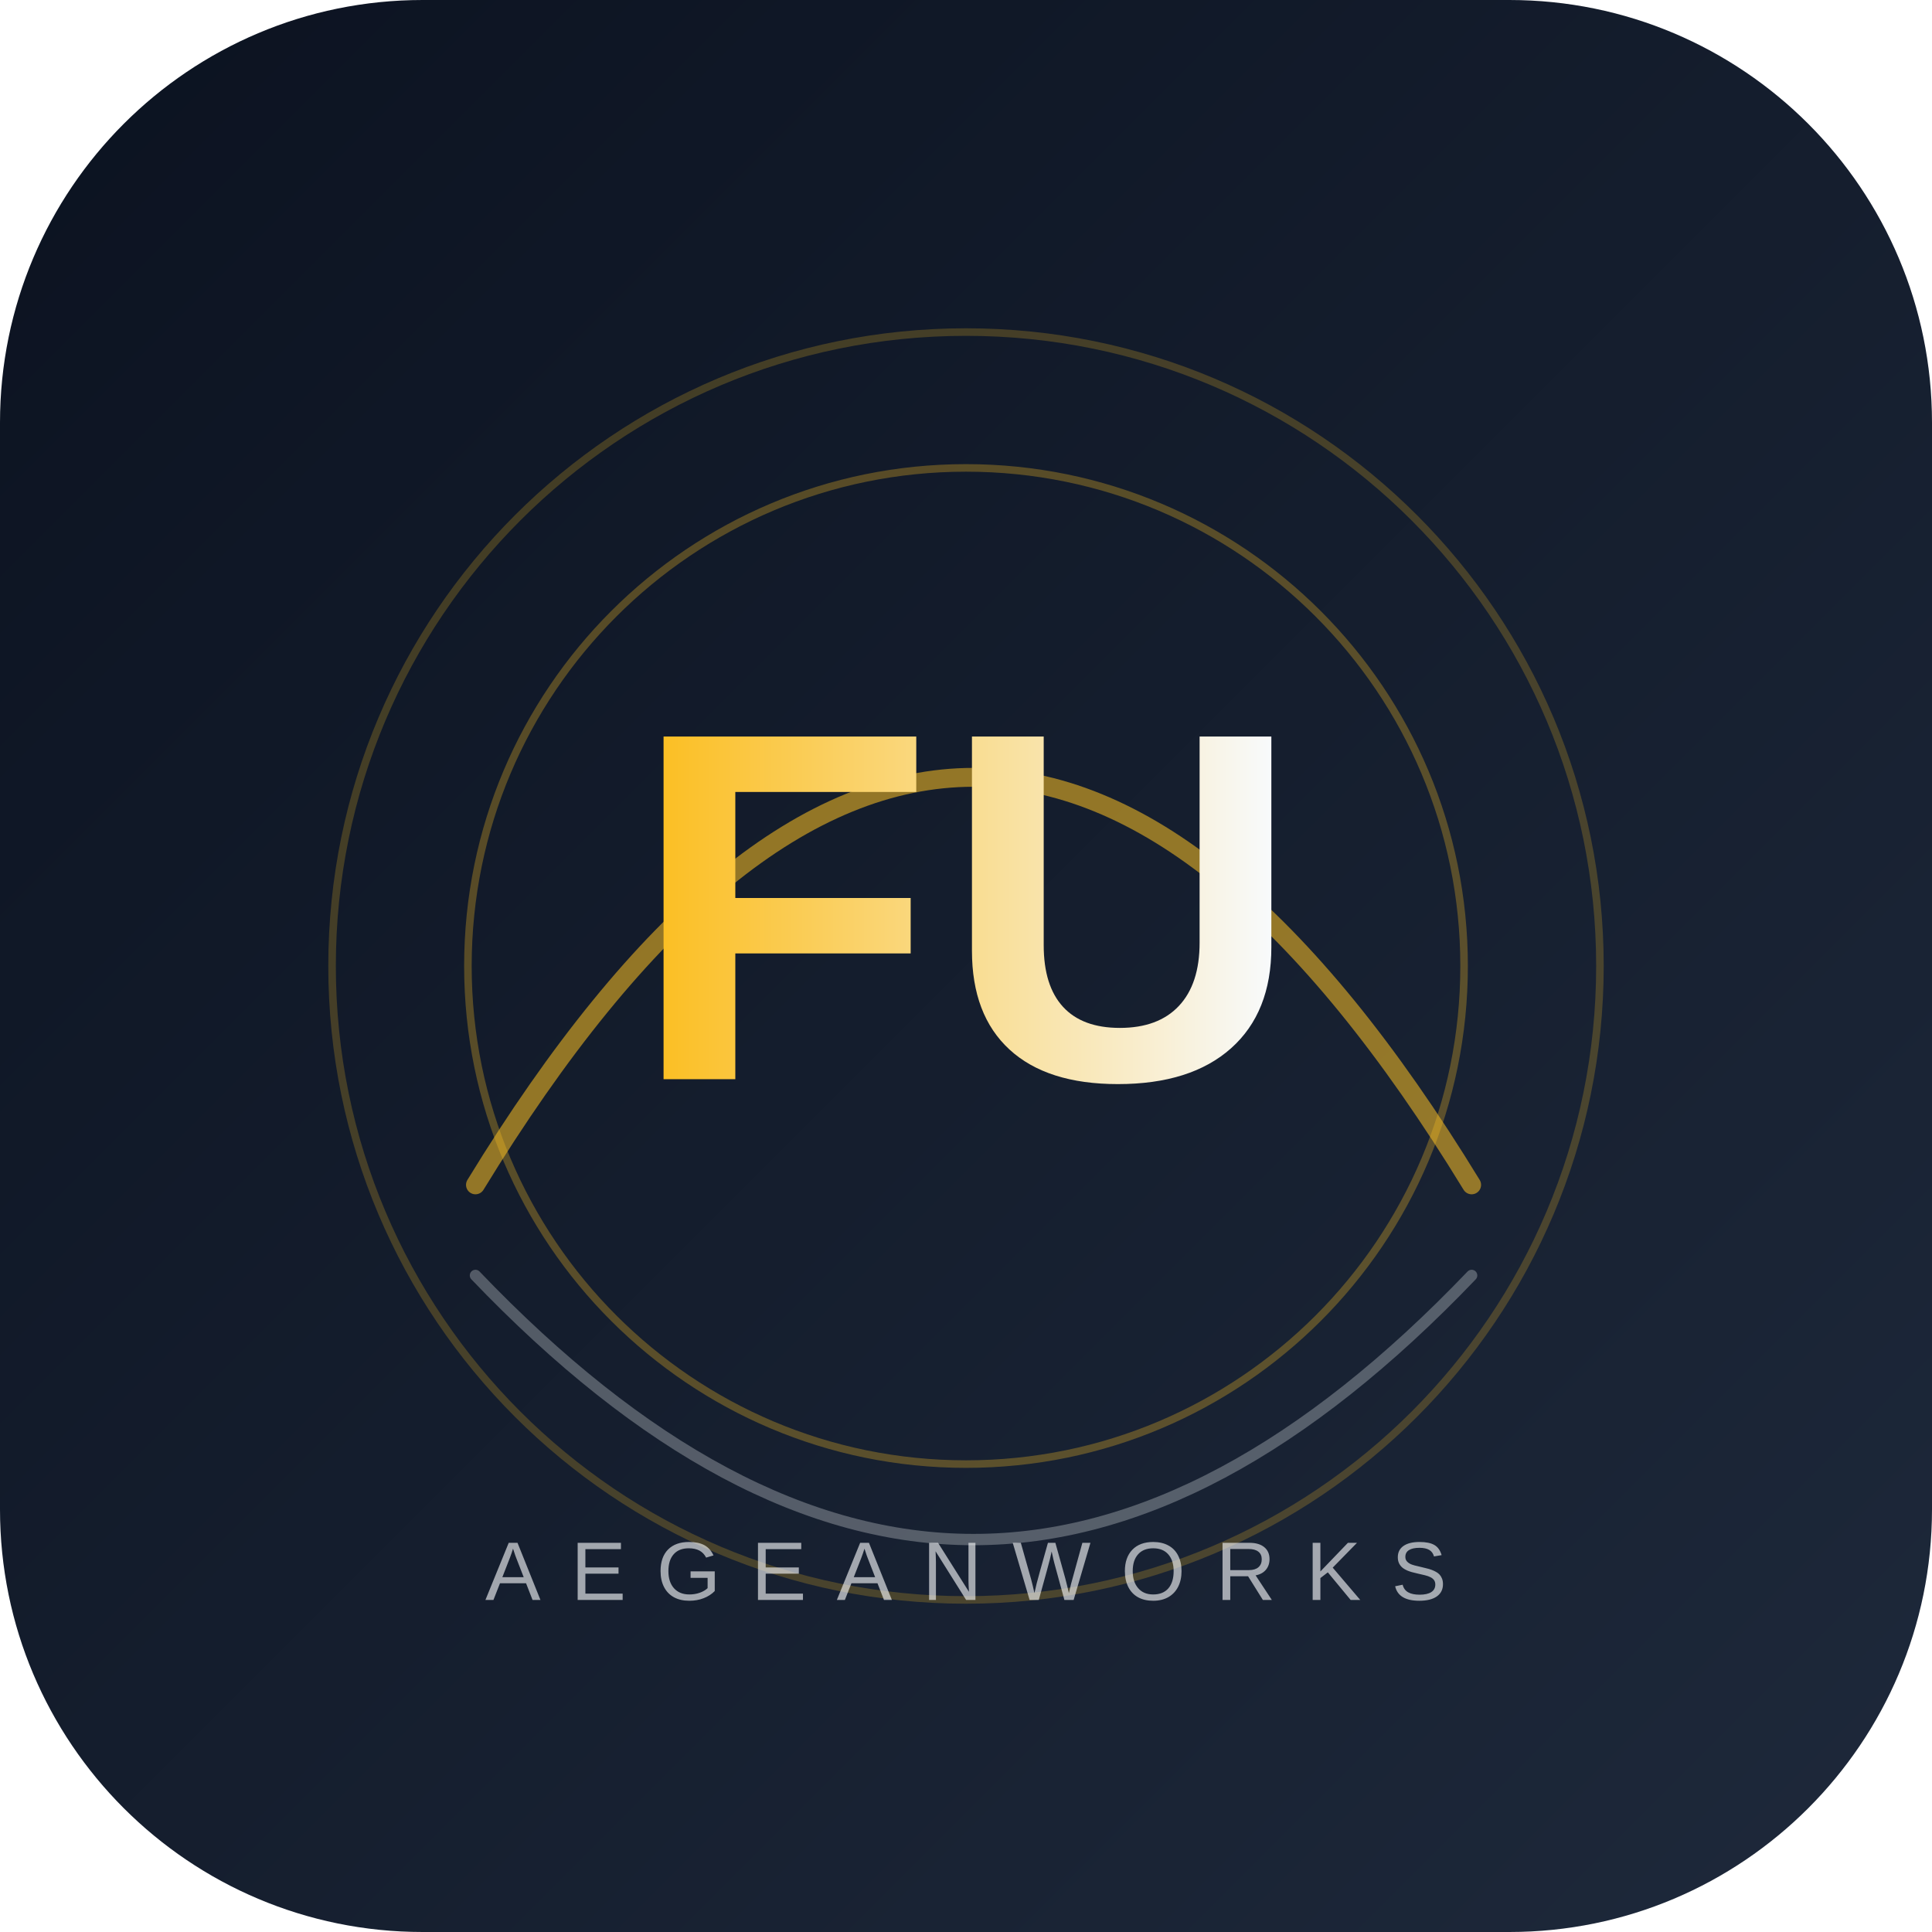
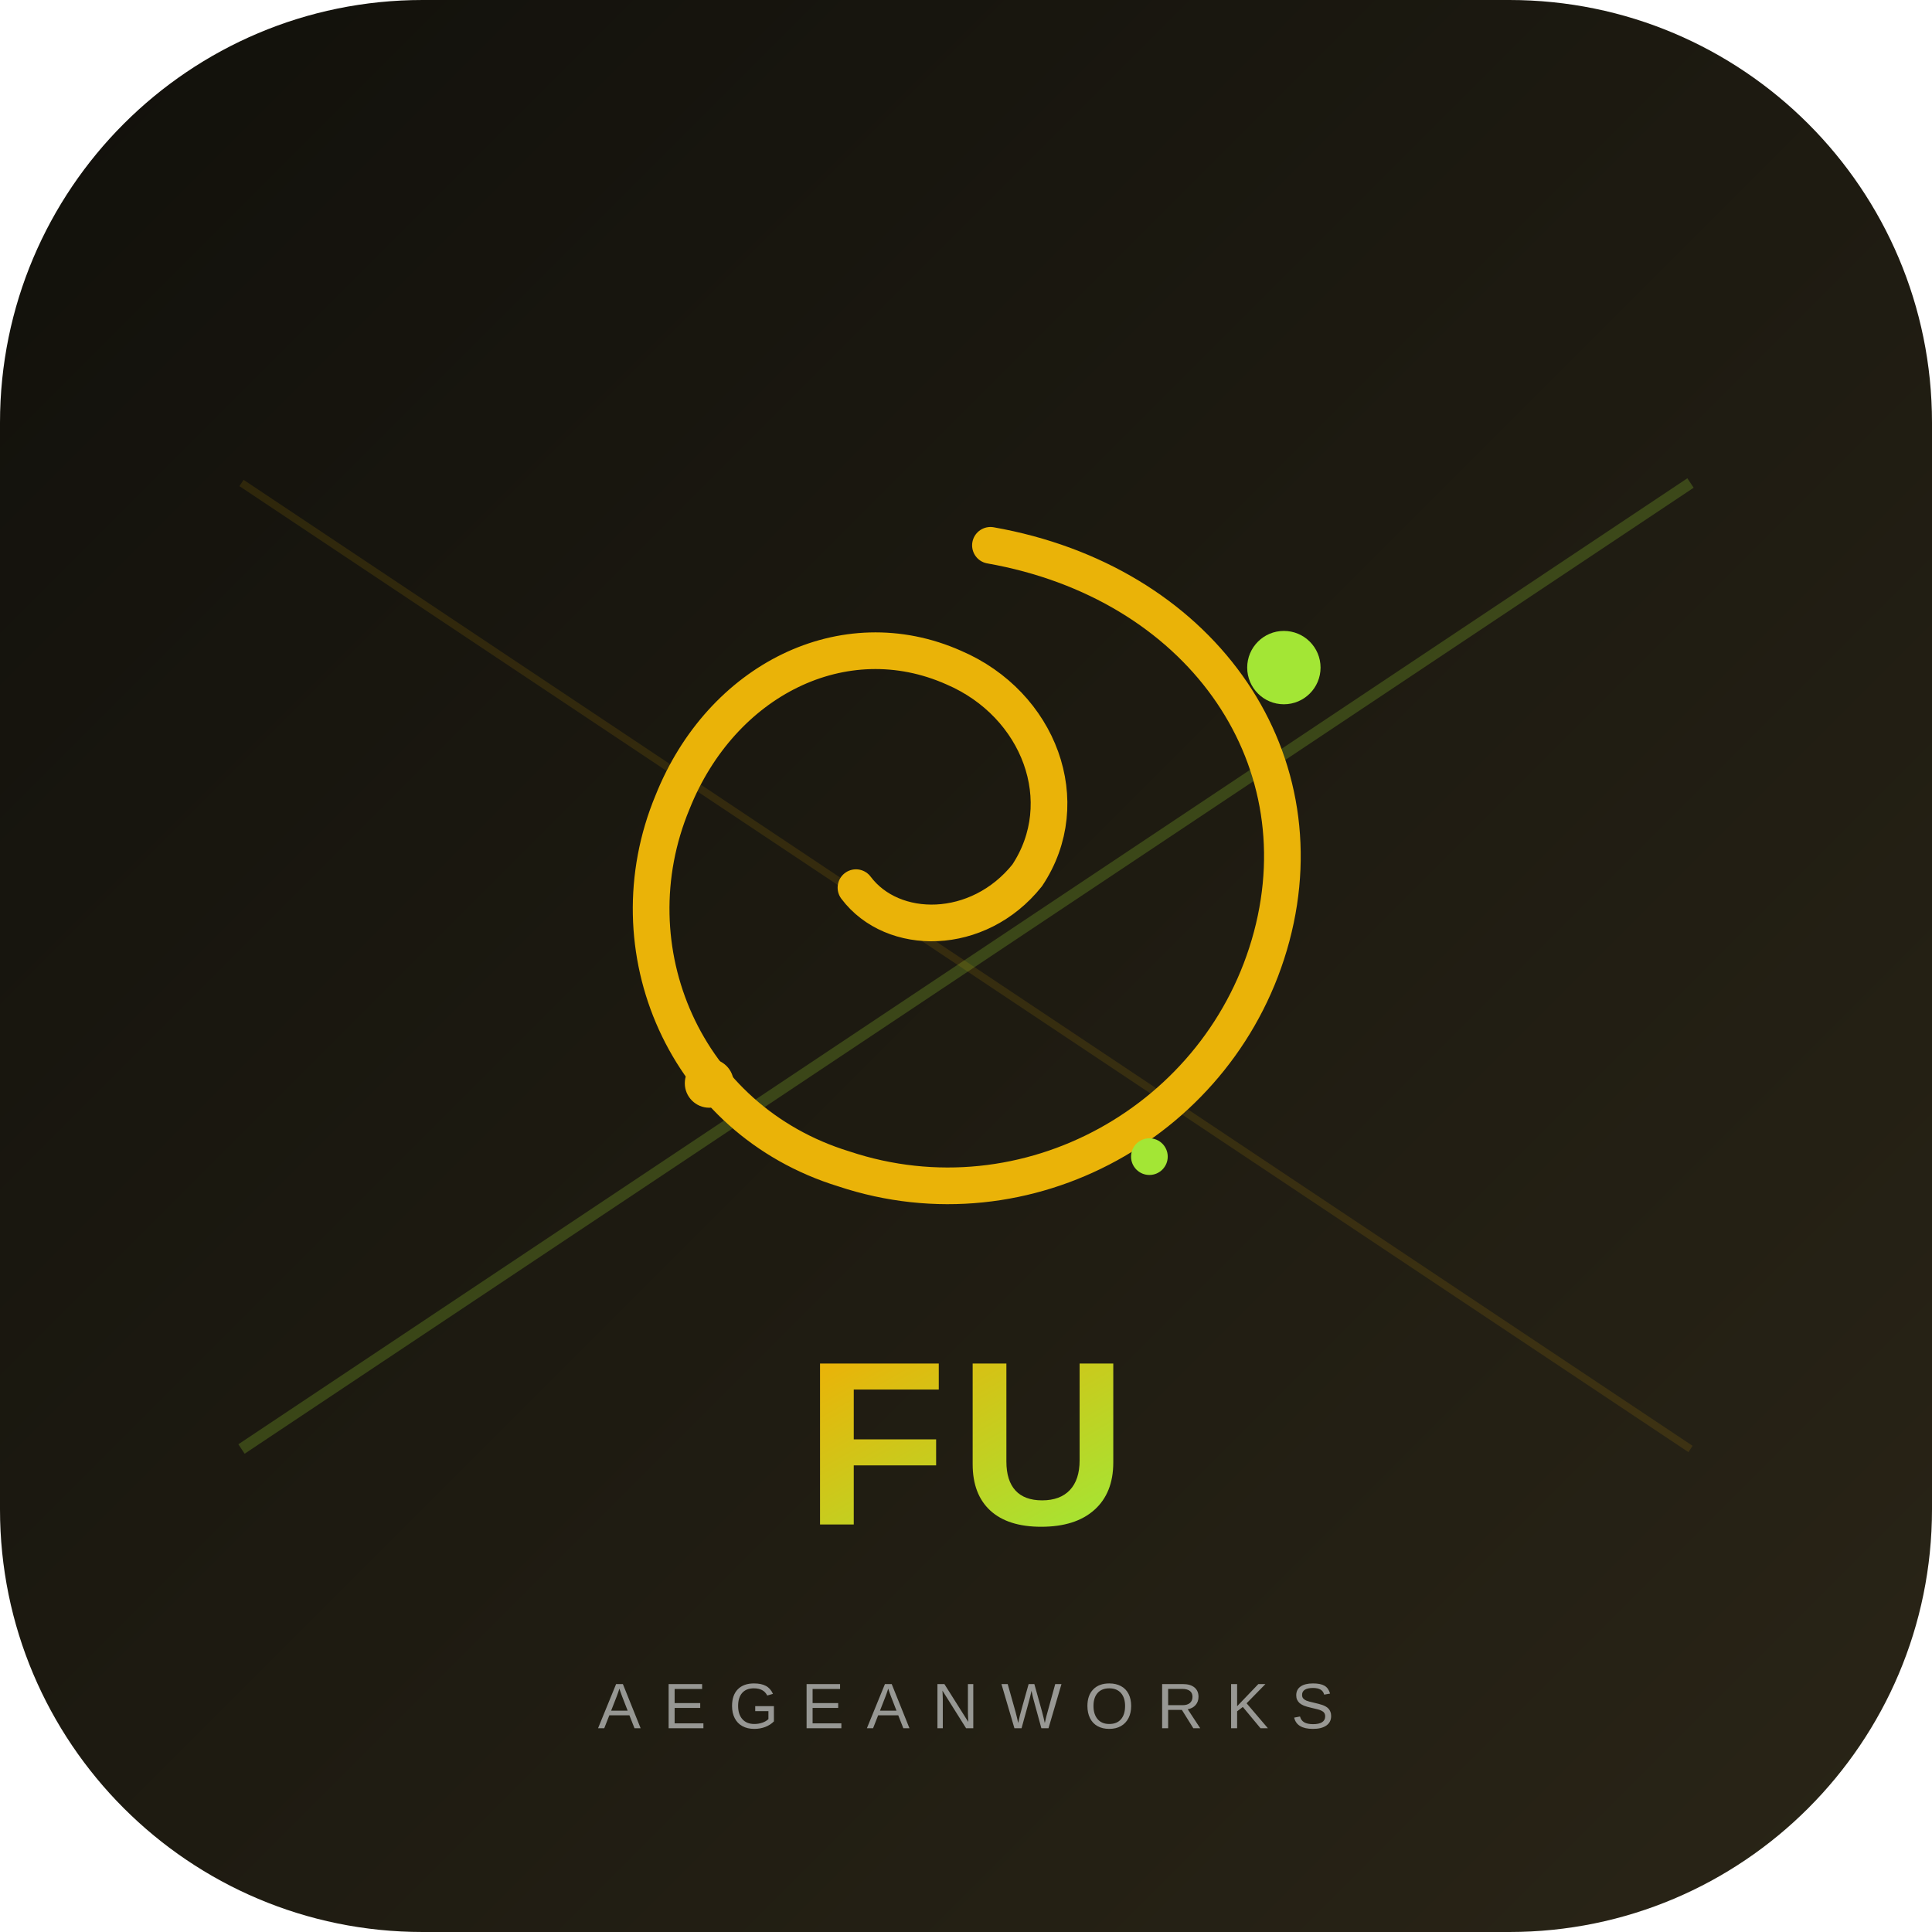
- <svg xmlns="http://www.w3.org/2000/svg" width="512" height="512" viewBox="0 0 512 512" role="img" aria-labelledby="title desc">
+ <svg xmlns="http://www.w3.org/2000/svg" width="512" height="512" viewBox="0 0 512 512" role="img" aria-labelledby="title desc" data-motif="vortex" data-layout="split">
  <defs>
    <linearGradient id="bg" x1="0" y1="0" x2="1" y2="1">
-       <stop offset="0" stop-color="#0b1220" />
-       <stop offset="1" stop-color="#1e293b" />
+       <stop offset="0" stop-color="#11100b" />
+       <stop offset="1" stop-color="#2a2517" />
    </linearGradient>
-     <linearGradient id="ac" x1="0" y1="0" x2="1" y2="0">
-       <stop offset="0" stop-color="#fbbf24" />
-       <stop offset="1" stop-color="#f8fafc" />
+     <linearGradient id="mark" x1="0" y1="0" x2="1" y2="1">
+       <stop offset="0" stop-color="#eab308" />
+       <stop offset="1" stop-color="#a3e635" />
    </linearGradient>
  </defs>
  <rect width="512" height="512" rx="112" fill="url(#bg)" />
-   <circle cx="256" cy="256" r="168" fill="none" stroke="#fbbf24" stroke-opacity="0.22" stroke-width="2" />
-   <circle cx="256" cy="256" r="132" fill="none" stroke="#fbbf24" stroke-opacity="0.30" stroke-width="2" />
-   <path d="M126 314c44-72 88-108 132-108s88 36 132 108" fill="none" stroke="#fbbf24" stroke-opacity="0.55" stroke-width="5" stroke-linecap="round" />
-   <path d="M126 338c44 46 88 70 132 70s88-24 132-70" fill="none" stroke="#f8fafc" stroke-opacity="0.28" stroke-width="3" stroke-linecap="round" />
-   <text x="256" y="286" text-anchor="middle" font-family="Segoe UI, Arial, sans-serif" font-size="132" font-weight="700" fill="url(#ac)" letter-spacing="2">FU</text>
-   <text x="256" y="424" text-anchor="middle" font-family="Segoe UI, Arial, sans-serif" font-size="22" letter-spacing="8" fill="#f8fafc" fill-opacity="0.62">AEGEANWORKS</text>
+   <path d="M64 384L448 128" stroke="#a3e635" stroke-opacity="0.22" stroke-width="3" />
+   <path d="M64 128L448 384" stroke="#eab308" stroke-opacity="0.12" stroke-width="2" />
+   <g transform="translate(256 232) scale(1.62)" opacity="1.0">
+     <path d="M4 -54C38 -48 58 -20 50 10C42 40 10 58 -20 48C-46 40 -58 12 -48 -12C-40 -32 -20 -42 -2 -34C12 -28 18 -12 10 0C2 10 -12 10 -18 2" fill="none" stroke="#eab308" stroke-width="6" stroke-linecap="round" stroke-linejoin="round" />
+     <circle cx="52" cy="-34" r="6" fill="#a3e635" />
+     <circle cx="-42" cy="34" r="4" fill="#eab308" />
+     <circle cx="30" cy="46" r="3" fill="#a3e635" />
+   </g>
+   <text x="256" y="404" text-anchor="middle" font-family="Segoe UI, Arial, sans-serif" font-size="62" font-weight="700" fill="url(#mark)" letter-spacing="3">FU</text>
+   <text x="256" y="458" text-anchor="middle" font-family="Segoe UI, Arial, sans-serif" font-size="17" letter-spacing="6" fill="#F8FAFC" fill-opacity="0.55">AEGEANWORKS</text>
</svg>
